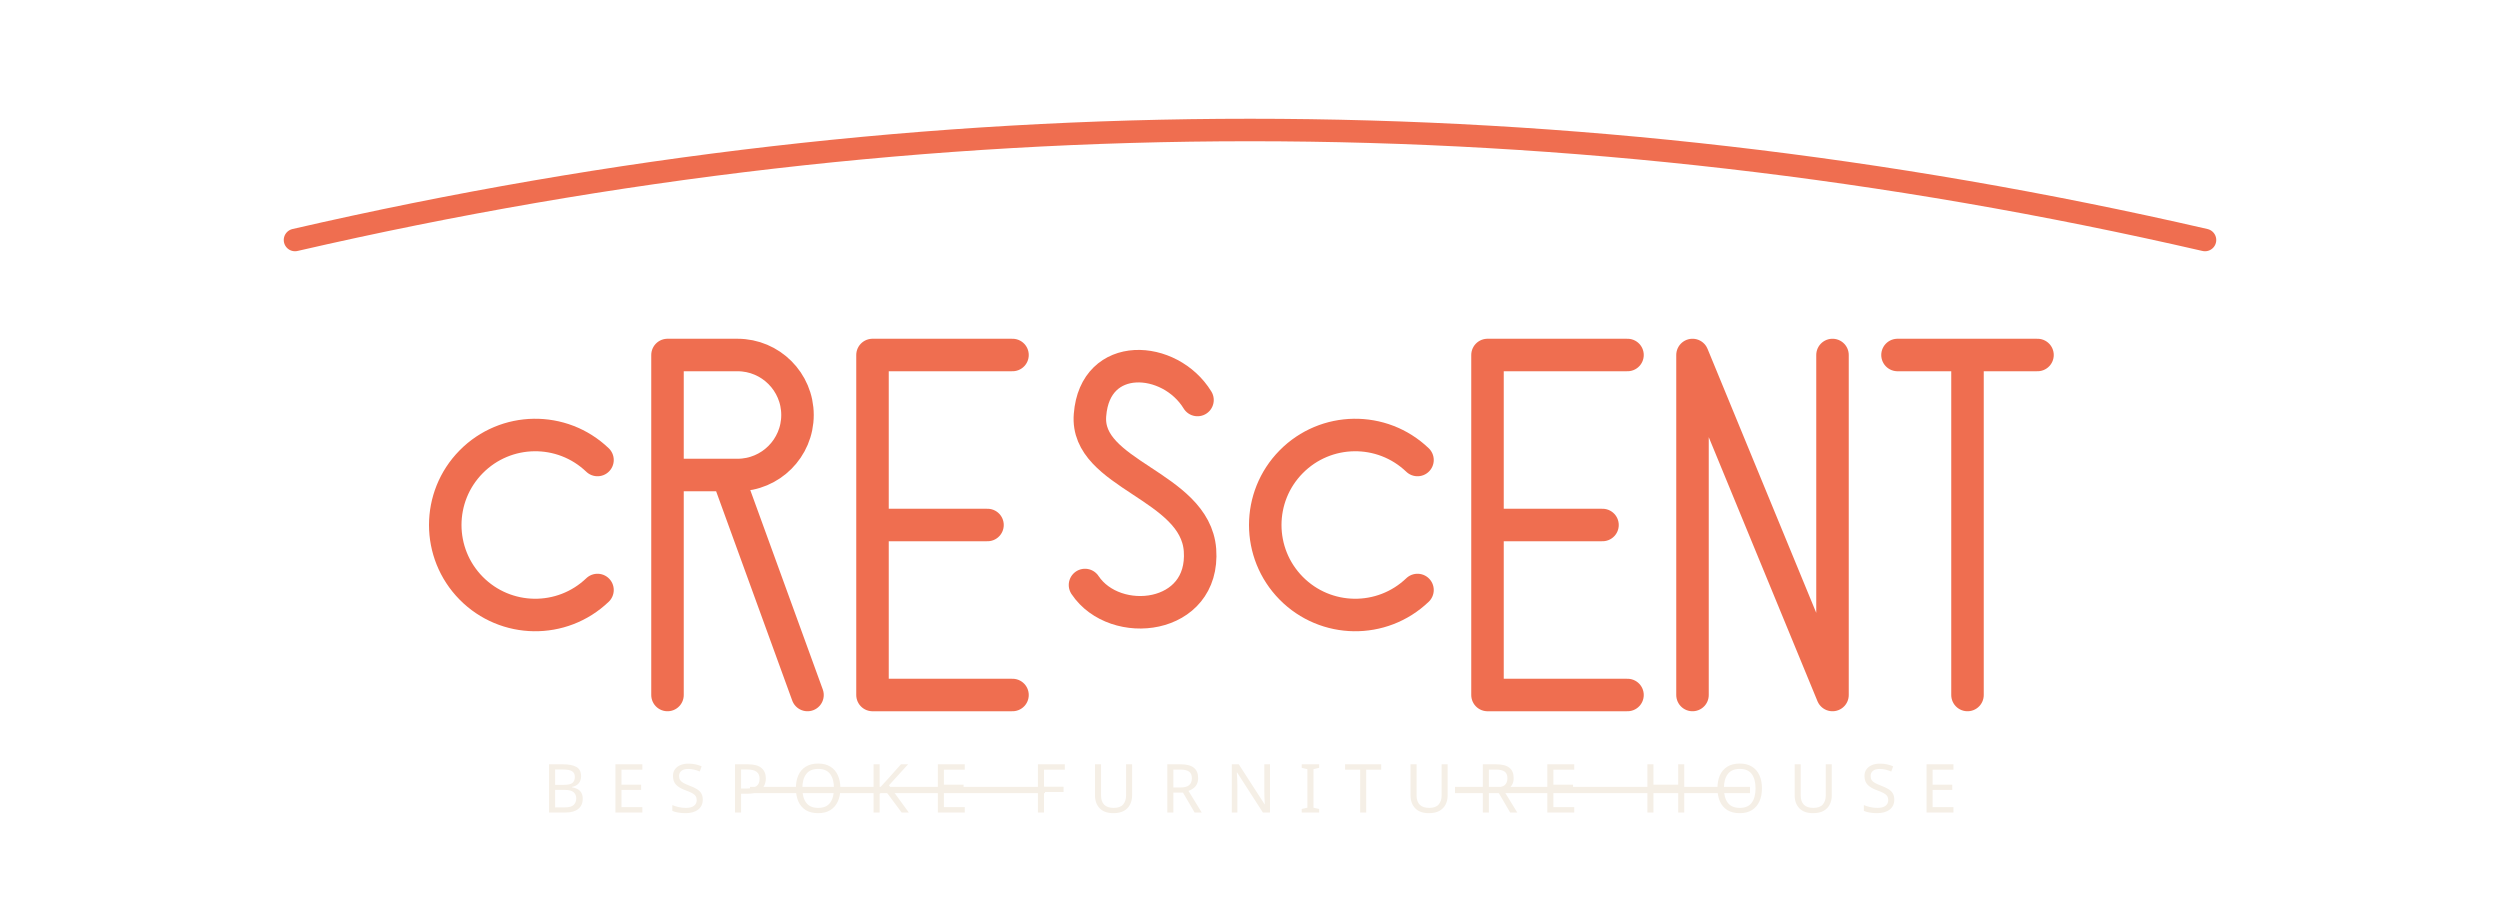
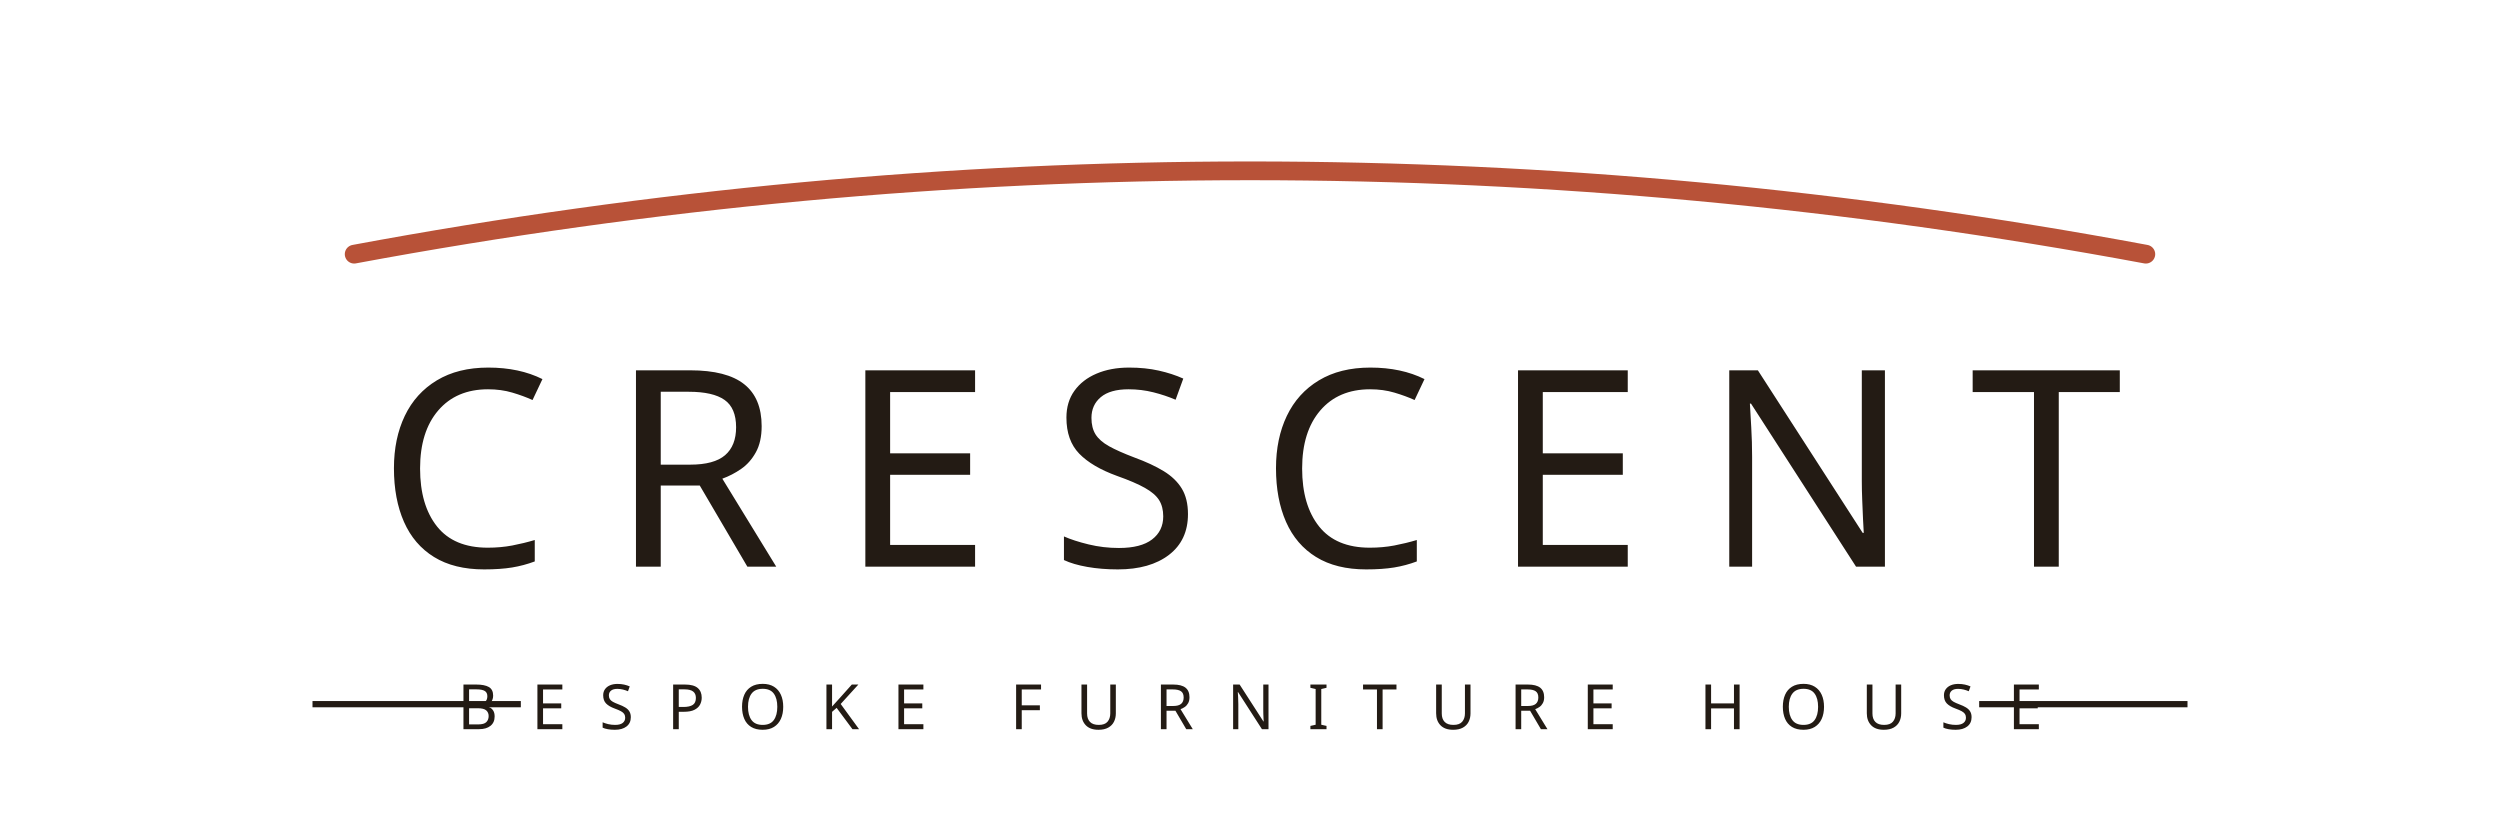
- <svg xmlns="http://www.w3.org/2000/svg" viewBox="0 0 1000 360" role="img" aria-labelledby="t d">
-   <path d="M118 96 Q500 8 882 96" fill="none" stroke="#EF6E50" stroke-width="9" stroke-linecap="round" />
-   <g fill="none" stroke="#EF6E50" stroke-width="13" stroke-linecap="round" stroke-linejoin="round">
-     <path d="M239 184 A 36 36 0 1 0 239 236" />
-     <path d="M267 142 V278 M267 142 H295 A 24 24 0 0 1 295 190 H267 M291 190 L323 278" />
-     <path d="M405 142 H349 V278 H405 M349 210 H395" />
-     <path d="M479 160 C468 142 438 140 436 166 C434 190 478 194 480 220 C482 248 446 252 434 234" />
-     <path d="M567 184 A 36 36 0 1 0 567 236" />
-     <path d="M651 142 H595 V278 H651 M595 210 H641" />
-     <path d="M677 278 V142 L733 278 V142" />
-     <path d="M759 142 H815 M787 142 V278" />
-   </g>
-   <line x1="300" y1="316" x2="418" y2="316" stroke="#F5EFE6" stroke-width="2.5" />
-   <line x1="582" y1="316" x2="700" y2="316" stroke="#F5EFE6" stroke-width="2.5" />
-   <text x="500" y="325" text-anchor="middle" font-family="system-ui, sans-serif" font-size="27" font-weight="500" letter-spacing="9" fill="#F5EFE6">BESPOKE FURNITURE HOUSE</text>
+ <svg xmlns="http://www.w3.org/2000/svg" viewBox="0 0 1200 400">
+   <path d="M170 122 Q600 42 1030 122" fill="none" stroke="#B85238" stroke-width="9" stroke-linecap="round" />
+   <text x="600" y="272" text-anchor="middle" font-family="Marcellus" font-size="132" letter-spacing="28" fill="#231B14">CRESCENT</text>
+   <line x1="150" y1="338" x2="250" y2="338" stroke="#231B14" stroke-width="3" />
+   <text x="600" y="350" text-anchor="middle" font-family="Marcellus" font-size="30" letter-spacing="16" fill="#231B14">BESPOKE FURNITURE HOUSE</text>
+   <line x1="950" y1="338" x2="1050" y2="338" stroke="#231B14" stroke-width="3" />
</svg>
